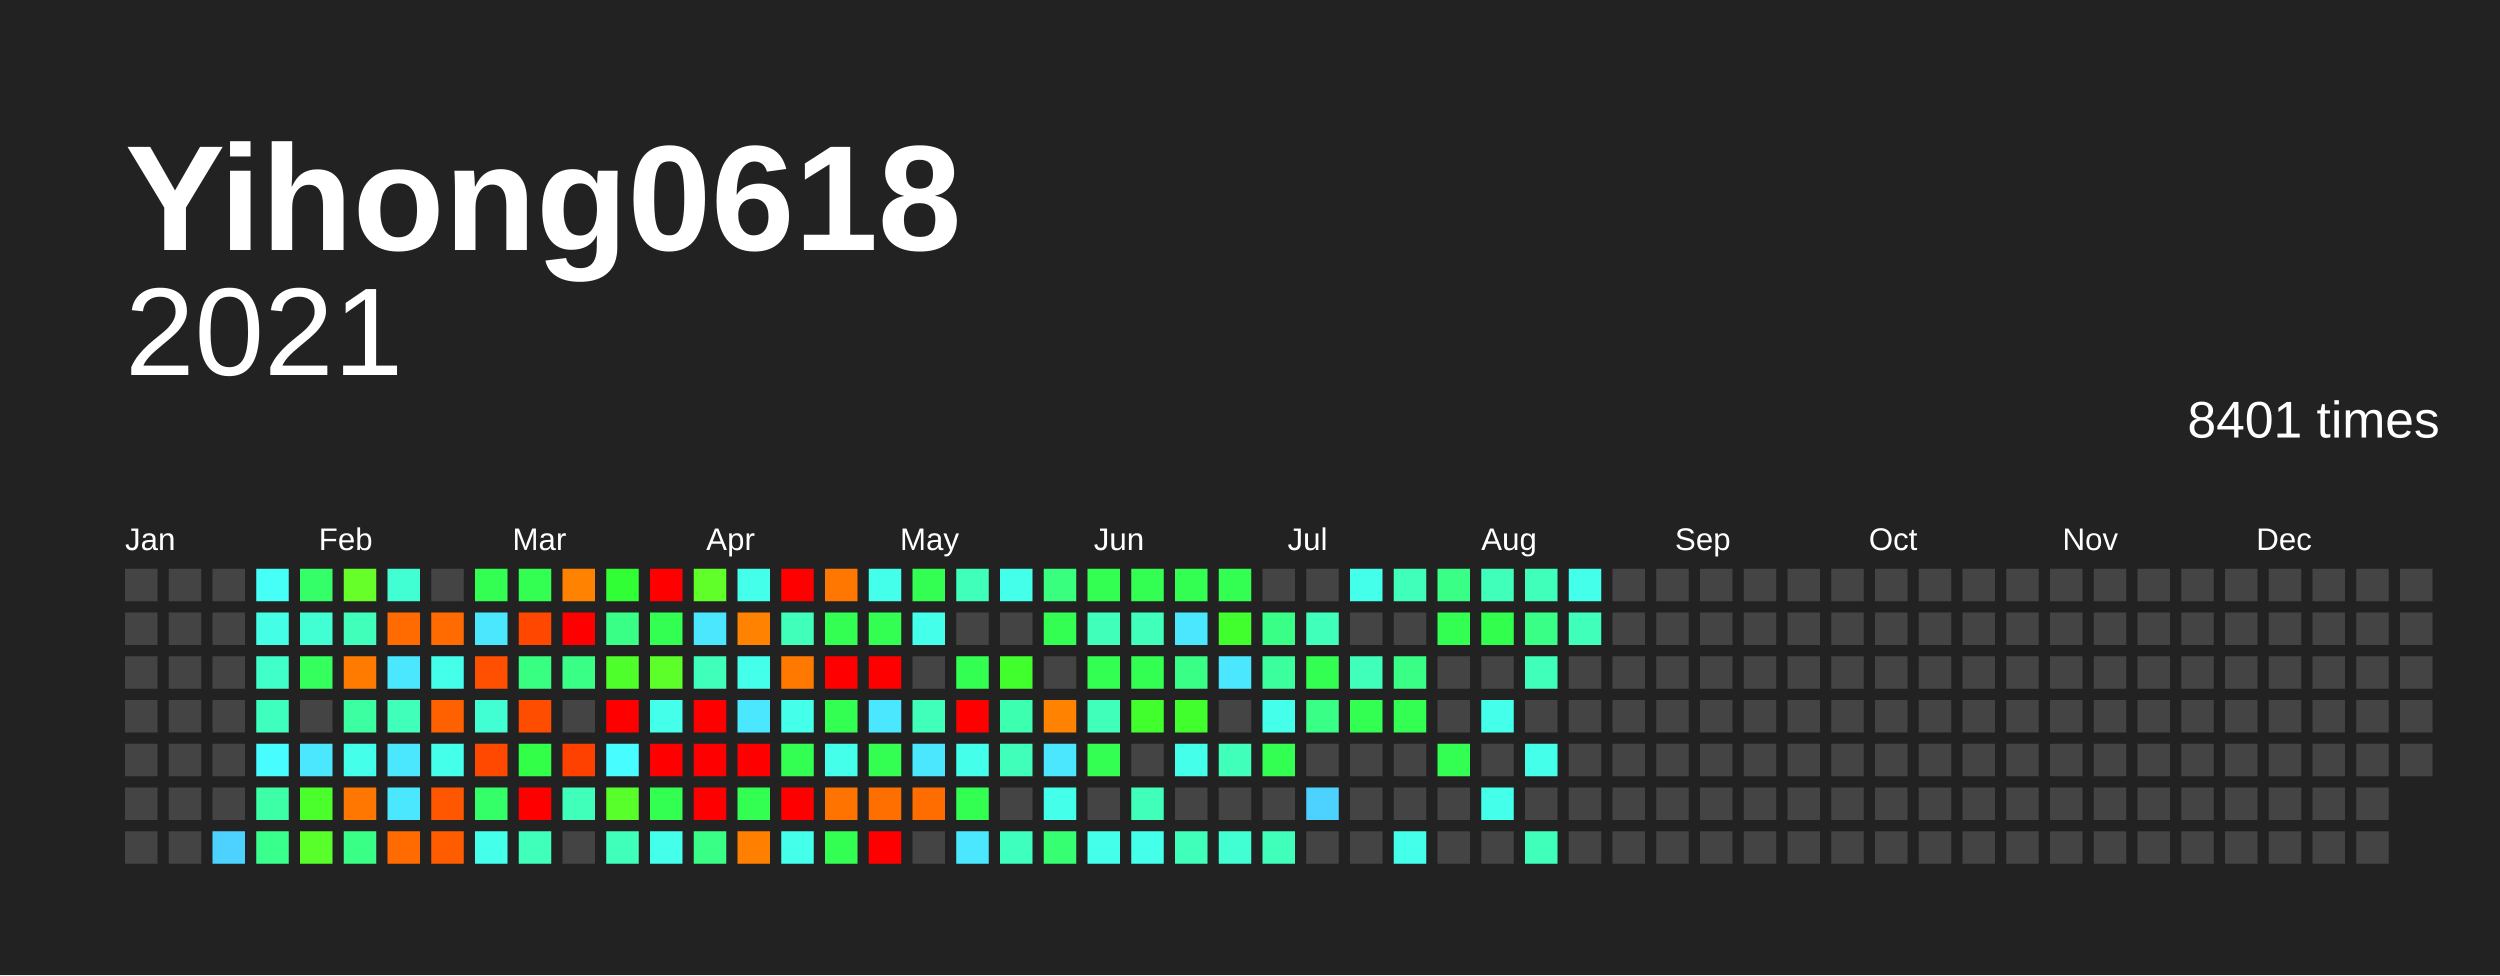
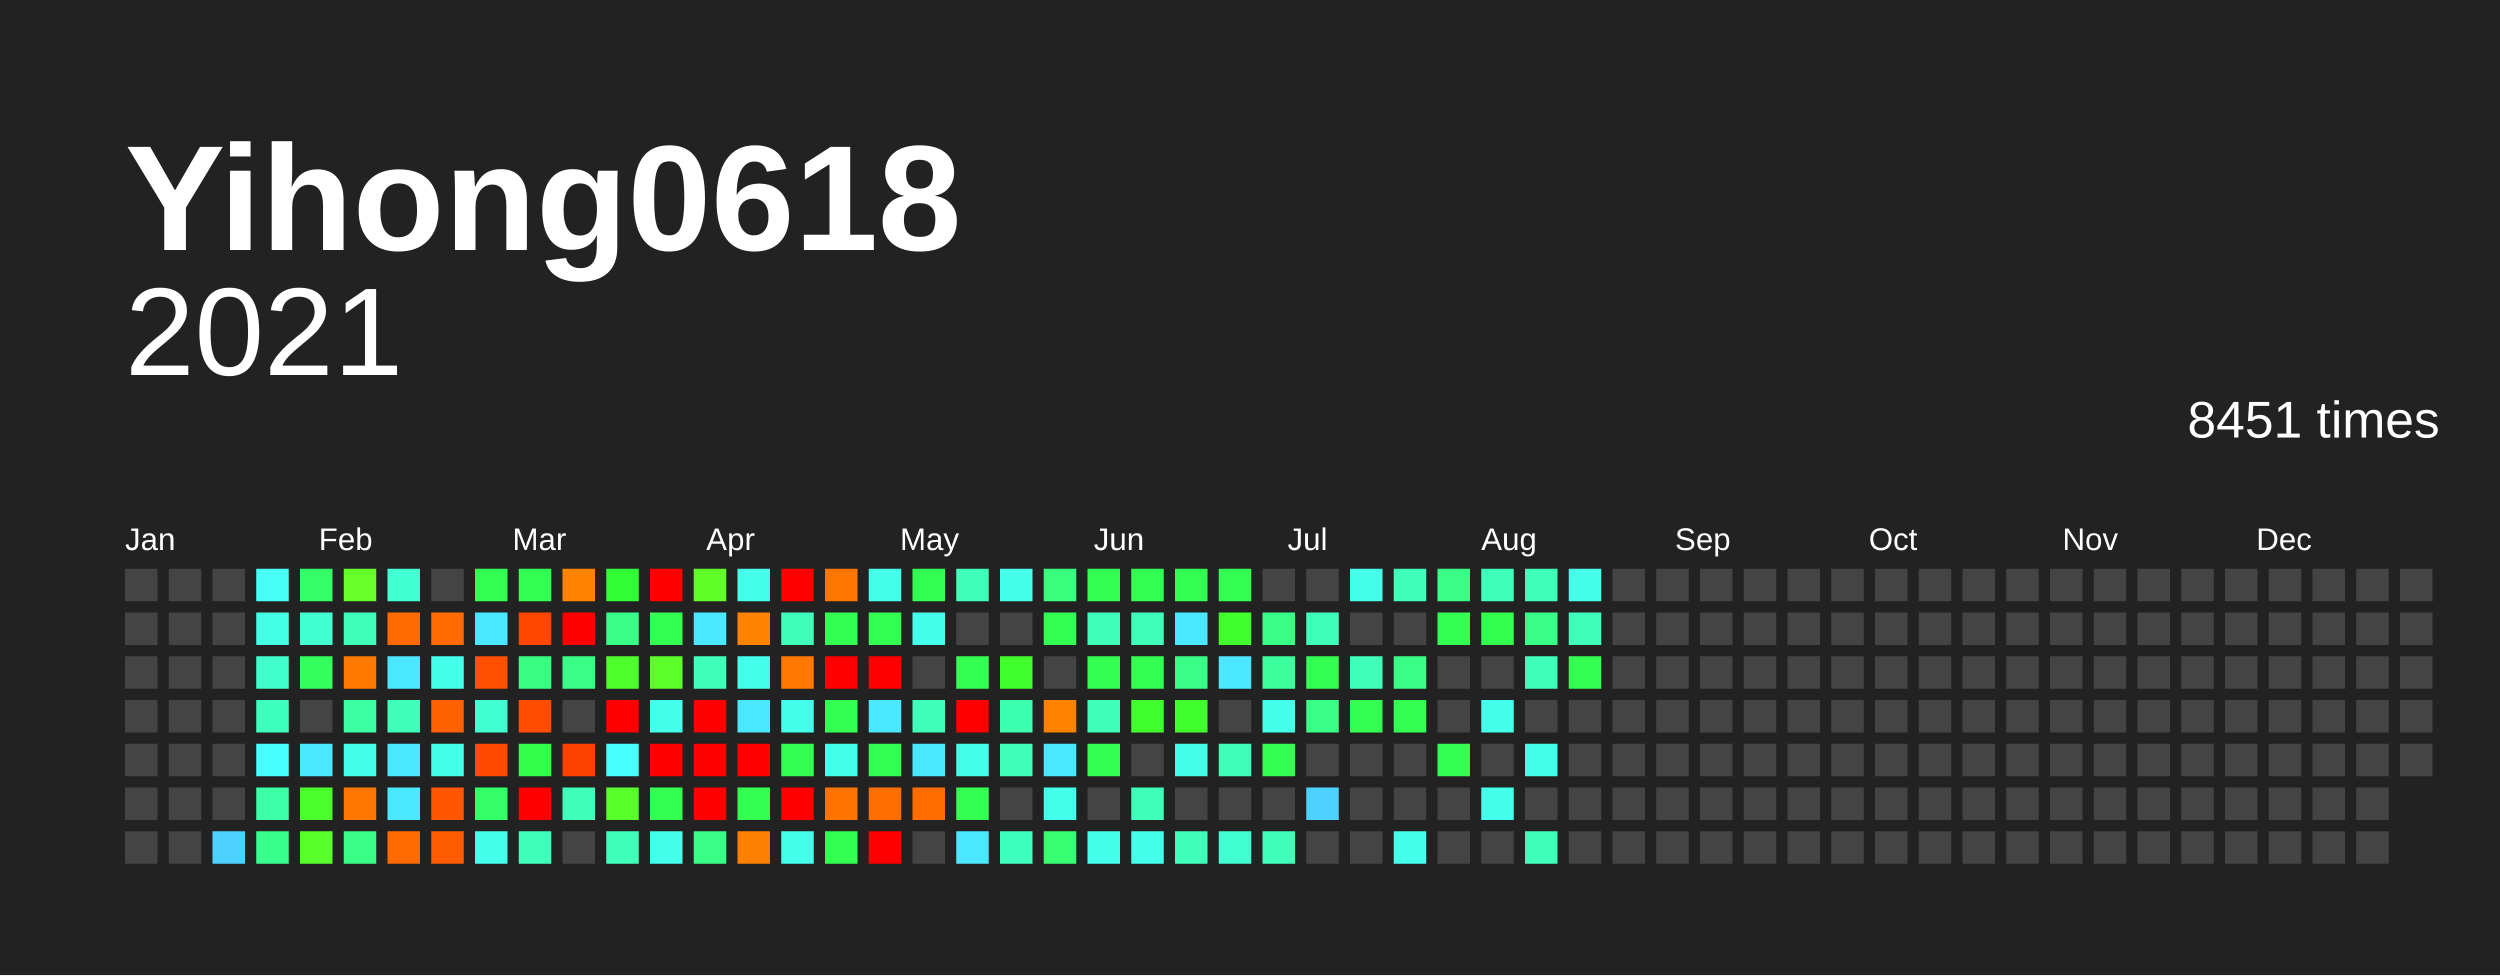
<svg xmlns="http://www.w3.org/2000/svg" baseProfile="full" height="78mm" version="1.1" viewBox="0,0,200,78" width="200mm">
  <defs />
  <rect fill="#222222" height="78" width="200" x="0" y="0" />
  <text fill="#FFFFFF" style="font-size:12px; font-family:Arial; font-weight:bold;" x="10" y="20">Yihong0618</text>
  <text alignment-baseline="hanging" fill="#FFFFFF" style="font-size:10.0px; font-family:Arial;" x="10" y="30">2021</text>
-   <text alignment-baseline="hanging" fill="#FFFFFF" style="font-size:4.125px; font-family:Arial;" x="175" y="35">8401 times</text>
+   <text alignment-baseline="hanging" fill="#FFFFFF" style="font-size:4.125px; font-family:Arial;" x="175" y="35">8451 times</text>
  <text fill="#FFFFFF" style="font-size:2.5px; font-family:Arial" x="10.0" y="44">Jan</text>
  <text fill="#FFFFFF" style="font-size:2.5px; font-family:Arial" x="25.5" y="44">Feb</text>
  <text fill="#FFFFFF" style="font-size:2.5px; font-family:Arial" x="41.0" y="44">Mar</text>
  <text fill="#FFFFFF" style="font-size:2.5px; font-family:Arial" x="56.5" y="44">Apr</text>
  <text fill="#FFFFFF" style="font-size:2.5px; font-family:Arial" x="72.0" y="44">May</text>
  <text fill="#FFFFFF" style="font-size:2.5px; font-family:Arial" x="87.5" y="44">Jun</text>
  <text fill="#FFFFFF" style="font-size:2.5px; font-family:Arial" x="103.0" y="44">Jul</text>
  <text fill="#FFFFFF" style="font-size:2.5px; font-family:Arial" x="118.5" y="44">Aug</text>
  <text fill="#FFFFFF" style="font-size:2.5px; font-family:Arial" x="134.0" y="44">Sep</text>
  <text fill="#FFFFFF" style="font-size:2.5px; font-family:Arial" x="149.5" y="44">Oct</text>
  <text fill="#FFFFFF" style="font-size:2.5px; font-family:Arial" x="165.0" y="44">Nov</text>
  <text fill="#FFFFFF" style="font-size:2.5px; font-family:Arial" x="180.5" y="44">Dec</text>
  <rect fill="#444444" height="2.6" width="2.6" x="10.0" y="45.5" />
  <rect fill="#444444" height="2.6" width="2.6" x="10.0" y="49.0" />
  <rect fill="#444444" height="2.6" width="2.6" x="10.0" y="52.5" />
  <rect fill="#444444" height="2.6" width="2.6" x="10.0" y="56.0" />
  <rect fill="#444444" height="2.6" width="2.6" x="10.0" y="59.5" />
  <rect fill="#444444" height="2.6" width="2.6" x="10.0" y="63.0" />
  <rect fill="#444444" height="2.6" width="2.6" x="10.0" y="66.5" />
  <rect fill="#444444" height="2.6" width="2.6" x="13.5" y="45.5" />
  <rect fill="#444444" height="2.6" width="2.6" x="13.5" y="49.0" />
  <rect fill="#444444" height="2.6" width="2.6" x="13.5" y="52.5" />
  <rect fill="#444444" height="2.6" width="2.6" x="13.5" y="56.0" />
  <rect fill="#444444" height="2.6" width="2.6" x="13.5" y="59.5" />
  <rect fill="#444444" height="2.6" width="2.6" x="13.5" y="63.0" />
  <rect fill="#444444" height="2.6" width="2.6" x="13.5" y="66.5" />
  <rect fill="#444444" height="2.6" width="2.6" x="17.0" y="45.5" />
  <rect fill="#444444" height="2.6" width="2.6" x="17.0" y="49.0" />
  <rect fill="#444444" height="2.6" width="2.6" x="17.0" y="52.5" />
  <rect fill="#444444" height="2.6" width="2.6" x="17.0" y="56.0" />
  <rect fill="#444444" height="2.6" width="2.6" x="17.0" y="59.5" />
  <rect fill="#444444" height="2.6" width="2.6" x="17.0" y="63.0" />
  <rect fill="#4dd2ff" height="2.6" width="2.6" x="17.0" y="66.5" />
  <rect fill="#46fff7" height="2.6" width="2.6" x="20.5" y="45.5" />
  <rect fill="#44ffe5" height="2.6" width="2.6" x="20.5" y="49.0" />
  <rect fill="#40ffc9" height="2.6" width="2.6" x="20.5" y="52.5" />
  <rect fill="#3fffbf" height="2.6" width="2.6" x="20.5" y="56.0" />
  <rect fill="#47fdff" height="2.6" width="2.6" x="20.5" y="59.5" />
  <rect fill="#3cffa6" height="2.6" width="2.6" x="20.5" y="63.0" />
  <rect fill="#39ff8d" height="2.6" width="2.6" x="20.5" y="66.5" />
  <rect fill="#35ff68" height="2.6" width="2.6" x="24.0" y="45.5" />
  <rect fill="#41ffd2" height="2.6" width="2.6" x="24.0" y="49.0" />
  <rect fill="#34ff5d" height="2.6" width="2.6" x="24.0" y="52.5" />
  <rect fill="#444444" height="2.6" width="2.6" x="24.0" y="56.0" />
  <rect fill="#4ae7ff" height="2.6" width="2.6" x="24.0" y="59.5" />
  <rect fill="#4aff2c" height="2.6" width="2.6" x="24.0" y="63.0" />
  <rect fill="#58ff2a" height="2.6" width="2.6" x="24.0" y="66.5" />
  <rect fill="#66ff29" height="2.6" width="2.6" x="27.5" y="45.5" />
  <rect fill="#3fffba" height="2.6" width="2.6" x="27.5" y="49.0" />
  <rect fill="#ff7b00" height="2.6" width="2.6" x="27.5" y="52.5" />
  <rect fill="#3cffa1" height="2.6" width="2.6" x="27.5" y="56.0" />
  <rect fill="#44ffea" height="2.6" width="2.6" x="27.5" y="59.5" />
  <rect fill="#ff7700" height="2.6" width="2.6" x="27.5" y="63.0" />
  <rect fill="#39ff87" height="2.6" width="2.6" x="27.5" y="66.5" />
  <rect fill="#41ffd2" height="2.6" width="2.6" x="31.0" y="45.5" />
  <rect fill="#ff6b00" height="2.6" width="2.6" x="31.0" y="49.0" />
  <rect fill="#4ae7ff" height="2.6" width="2.6" x="31.0" y="52.5" />
  <rect fill="#3fffba" height="2.6" width="2.6" x="31.0" y="56.0" />
  <rect fill="#4ae7ff" height="2.6" width="2.6" x="31.0" y="59.5" />
  <rect fill="#4ae7ff" height="2.6" width="2.6" x="31.0" y="63.0" />
  <rect fill="#ff6b00" height="2.6" width="2.6" x="31.0" y="66.5" />
  <rect fill="#444444" height="2.6" width="2.6" x="34.5" y="45.5" />
  <rect fill="#ff6b00" height="2.6" width="2.6" x="34.5" y="49.0" />
  <rect fill="#44ffea" height="2.6" width="2.6" x="34.5" y="52.5" />
  <rect fill="#ff6000" height="2.6" width="2.6" x="34.5" y="56.0" />
  <rect fill="#44ffea" height="2.6" width="2.6" x="34.5" y="59.5" />
  <rect fill="#ff5600" height="2.6" width="2.6" x="34.5" y="63.0" />
  <rect fill="#ff5c00" height="2.6" width="2.6" x="34.5" y="66.5" />
  <rect fill="#33ff52" height="2.6" width="2.6" x="38.0" y="45.5" />
  <rect fill="#4ae7ff" height="2.6" width="2.6" x="38.0" y="49.0" />
  <rect fill="#ff4f00" height="2.6" width="2.6" x="38.0" y="52.5" />
  <rect fill="#41ffd2" height="2.6" width="2.6" x="38.0" y="56.0" />
  <rect fill="#ff4900" height="2.6" width="2.6" x="38.0" y="59.5" />
  <rect fill="#35ff68" height="2.6" width="2.6" x="38.0" y="63.0" />
  <rect fill="#44ffea" height="2.6" width="2.6" x="38.0" y="66.5" />
  <rect fill="#33ff52" height="2.6" width="2.6" x="41.5" y="45.5" />
  <rect fill="#ff4700" height="2.6" width="2.6" x="41.5" y="49.0" />
  <rect fill="#38ff82" height="2.6" width="2.6" x="41.5" y="52.5" />
  <rect fill="#ff4d00" height="2.6" width="2.6" x="41.5" y="56.0" />
  <rect fill="#32ff47" height="2.6" width="2.6" x="41.5" y="59.5" />
  <rect fill="red" height="2.6" width="2.6" x="41.5" y="63.0" />
  <rect fill="#3fffba" height="2.6" width="2.6" x="41.5" y="66.5" />
  <rect fill="#ff8200" height="2.6" width="2.6" x="45.0" y="45.5" />
  <rect fill="red" height="2.6" width="2.6" x="45.0" y="49.0" />
  <rect fill="#39ff87" height="2.6" width="2.6" x="45.0" y="52.5" />
  <rect fill="#444444" height="2.6" width="2.6" x="45.0" y="56.0" />
  <rect fill="#ff4100" height="2.6" width="2.6" x="45.0" y="59.5" />
  <rect fill="#3fffba" height="2.6" width="2.6" x="45.0" y="63.0" />
  <rect fill="#444444" height="2.6" width="2.6" x="45.0" y="66.5" />
  <rect fill="#30ff36" height="2.6" width="2.6" x="48.5" y="45.5" />
  <rect fill="#39ff87" height="2.6" width="2.6" x="48.5" y="49.0" />
  <rect fill="#4eff2b" height="2.6" width="2.6" x="48.5" y="52.5" />
  <rect fill="red" height="2.6" width="2.6" x="48.5" y="56.0" />
  <rect fill="#47fdff" height="2.6" width="2.6" x="48.5" y="59.5" />
  <rect fill="#58ff2a" height="2.6" width="2.6" x="48.5" y="63.0" />
  <rect fill="#3fffba" height="2.6" width="2.6" x="48.5" y="66.5" />
  <rect fill="red" height="2.6" width="2.6" x="52.0" y="45.5" />
  <rect fill="#33ff52" height="2.6" width="2.6" x="52.0" y="49.0" />
  <rect fill="#5dff2a" height="2.6" width="2.6" x="52.0" y="52.5" />
  <rect fill="#44ffea" height="2.6" width="2.6" x="52.0" y="56.0" />
  <rect fill="red" height="2.6" width="2.6" x="52.0" y="59.5" />
  <rect fill="#33ff52" height="2.6" width="2.6" x="52.0" y="63.0" />
  <rect fill="#44ffea" height="2.6" width="2.6" x="52.0" y="66.5" />
  <rect fill="#61ff29" height="2.6" width="2.6" x="55.5" y="45.5" />
  <rect fill="#4ae7ff" height="2.6" width="2.6" x="55.5" y="49.0" />
  <rect fill="#3fffba" height="2.6" width="2.6" x="55.5" y="52.5" />
  <rect fill="red" height="2.6" width="2.6" x="55.5" y="56.0" />
  <rect fill="red" height="2.6" width="2.6" x="55.5" y="59.5" />
  <rect fill="red" height="2.6" width="2.6" x="55.5" y="63.0" />
  <rect fill="#39ff87" height="2.6" width="2.6" x="55.5" y="66.5" />
  <rect fill="#44ffea" height="2.6" width="2.6" x="59.0" y="45.5" />
  <rect fill="#ff8200" height="2.6" width="2.6" x="59.0" y="49.0" />
  <rect fill="#44ffea" height="2.6" width="2.6" x="59.0" y="52.5" />
  <rect fill="#4ae7ff" height="2.6" width="2.6" x="59.0" y="56.0" />
  <rect fill="red" height="2.6" width="2.6" x="59.0" y="59.5" />
  <rect fill="#33ff52" height="2.6" width="2.6" x="59.0" y="63.0" />
  <rect fill="#ff7f00" height="2.6" width="2.6" x="59.0" y="66.5" />
  <rect fill="red" height="2.6" width="2.6" x="62.5" y="45.5" />
  <rect fill="#3fffba" height="2.6" width="2.6" x="62.5" y="49.0" />
  <rect fill="#ff7900" height="2.6" width="2.6" x="62.5" y="52.5" />
  <rect fill="#44ffea" height="2.6" width="2.6" x="62.5" y="56.0" />
  <rect fill="#33ff52" height="2.6" width="2.6" x="62.5" y="59.5" />
  <rect fill="red" height="2.6" width="2.6" x="62.5" y="63.0" />
  <rect fill="#44ffea" height="2.6" width="2.6" x="62.5" y="66.5" />
  <rect fill="#ff7700" height="2.6" width="2.6" x="66.0" y="45.5" />
  <rect fill="#33ff52" height="2.6" width="2.6" x="66.0" y="49.0" />
  <rect fill="red" height="2.6" width="2.6" x="66.0" y="52.5" />
  <rect fill="#33ff52" height="2.6" width="2.6" x="66.0" y="56.0" />
  <rect fill="#44ffea" height="2.6" width="2.6" x="66.0" y="59.5" />
  <rect fill="#ff7300" height="2.6" width="2.6" x="66.0" y="63.0" />
  <rect fill="#33ff52" height="2.6" width="2.6" x="66.0" y="66.5" />
  <rect fill="#44ffea" height="2.6" width="2.6" x="69.5" y="45.5" />
  <rect fill="#33ff52" height="2.6" width="2.6" x="69.5" y="49.0" />
  <rect fill="red" height="2.6" width="2.6" x="69.5" y="52.5" />
  <rect fill="#4ae7ff" height="2.6" width="2.6" x="69.5" y="56.0" />
  <rect fill="#33ff52" height="2.6" width="2.6" x="69.5" y="59.5" />
  <rect fill="#ff6f00" height="2.6" width="2.6" x="69.5" y="63.0" />
  <rect fill="red" height="2.6" width="2.6" x="69.5" y="66.5" />
  <rect fill="#33ff52" height="2.6" width="2.6" x="73.0" y="45.5" />
  <rect fill="#44ffea" height="2.6" width="2.6" x="73.0" y="49.0" />
  <rect fill="#444444" height="2.6" width="2.6" x="73.0" y="52.5" />
  <rect fill="#3fffba" height="2.6" width="2.6" x="73.0" y="56.0" />
  <rect fill="#4ae7ff" height="2.6" width="2.6" x="73.0" y="59.5" />
  <rect fill="#ff6d00" height="2.6" width="2.6" x="73.0" y="63.0" />
  <rect fill="#444444" height="2.6" width="2.6" x="73.0" y="66.5" />
  <rect fill="#3fffba" height="2.6" width="2.6" x="76.5" y="45.5" />
  <rect fill="#444444" height="2.6" width="2.6" x="76.5" y="49.0" />
  <rect fill="#33ff52" height="2.6" width="2.6" x="76.5" y="52.5" />
  <rect fill="red" height="2.6" width="2.6" x="76.5" y="56.0" />
  <rect fill="#44ffea" height="2.6" width="2.6" x="76.5" y="59.5" />
  <rect fill="#33ff52" height="2.6" width="2.6" x="76.5" y="63.0" />
  <rect fill="#4ae7ff" height="2.6" width="2.6" x="76.5" y="66.5" />
  <rect fill="#44ffea" height="2.6" width="2.6" x="80.0" y="45.5" />
  <rect fill="#444444" height="2.6" width="2.6" x="80.0" y="49.0" />
  <rect fill="#41ff2d" height="2.6" width="2.6" x="80.0" y="52.5" />
  <rect fill="#3dffb0" height="2.6" width="2.6" x="80.0" y="56.0" />
  <rect fill="#3fffba" height="2.6" width="2.6" x="80.0" y="59.5" />
  <rect fill="#444444" height="2.6" width="2.6" x="80.0" y="63.0" />
  <rect fill="#3fffbf" height="2.6" width="2.6" x="80.0" y="66.5" />
  <rect fill="#38ff7d" height="2.6" width="2.6" x="83.5" y="45.5" />
  <rect fill="#33ff52" height="2.6" width="2.6" x="83.5" y="49.0" />
  <rect fill="#444444" height="2.6" width="2.6" x="83.5" y="52.5" />
  <rect fill="#ff8200" height="2.6" width="2.6" x="83.5" y="56.0" />
  <rect fill="#4ae7ff" height="2.6" width="2.6" x="83.5" y="59.5" />
  <rect fill="#44ffea" height="2.6" width="2.6" x="83.5" y="63.0" />
  <rect fill="#36ff72" height="2.6" width="2.6" x="83.5" y="66.5" />
  <rect fill="#33ff52" height="2.6" width="2.6" x="87.0" y="45.5" />
  <rect fill="#3fffba" height="2.6" width="2.6" x="87.0" y="49.0" />
  <rect fill="#33ff52" height="2.6" width="2.6" x="87.0" y="52.5" />
  <rect fill="#3fffba" height="2.6" width="2.6" x="87.0" y="56.0" />
  <rect fill="#33ff52" height="2.6" width="2.6" x="87.0" y="59.5" />
  <rect fill="#444444" height="2.6" width="2.6" x="87.0" y="63.0" />
  <rect fill="#44ffea" height="2.6" width="2.6" x="87.0" y="66.5" />
  <rect fill="#33ff52" height="2.6" width="2.6" x="90.5" y="45.5" />
  <rect fill="#3fffba" height="2.6" width="2.6" x="90.5" y="49.0" />
  <rect fill="#33ff52" height="2.6" width="2.6" x="90.5" y="52.5" />
  <rect fill="#41ff2d" height="2.6" width="2.6" x="90.5" y="56.0" />
  <rect fill="#444444" height="2.6" width="2.6" x="90.5" y="59.5" />
  <rect fill="#3fffba" height="2.6" width="2.6" x="90.5" y="63.0" />
  <rect fill="#44ffea" height="2.6" width="2.6" x="90.5" y="66.5" />
  <rect fill="#33ff52" height="2.6" width="2.6" x="94.0" y="45.5" />
  <rect fill="#4ae7ff" height="2.6" width="2.6" x="94.0" y="49.0" />
  <rect fill="#39ff87" height="2.6" width="2.6" x="94.0" y="52.5" />
  <rect fill="#41ff2d" height="2.6" width="2.6" x="94.0" y="56.0" />
  <rect fill="#44ffea" height="2.6" width="2.6" x="94.0" y="59.5" />
  <rect fill="#444444" height="2.6" width="2.6" x="94.0" y="63.0" />
  <rect fill="#3fffba" height="2.6" width="2.6" x="94.0" y="66.5" />
  <rect fill="#33ff52" height="2.6" width="2.6" x="97.5" y="45.5" />
  <rect fill="#41ff2d" height="2.6" width="2.6" x="97.5" y="49.0" />
  <rect fill="#4ae7ff" height="2.6" width="2.6" x="97.5" y="52.5" />
  <rect fill="#444444" height="2.6" width="2.6" x="97.5" y="56.0" />
  <rect fill="#3fffba" height="2.6" width="2.6" x="97.5" y="59.5" />
  <rect fill="#444444" height="2.6" width="2.6" x="97.5" y="63.0" />
  <rect fill="#41ffd2" height="2.6" width="2.6" x="97.5" y="66.5" />
  <rect fill="#444444" height="2.6" width="2.6" x="101.0" y="45.5" />
  <rect fill="#39ff87" height="2.6" width="2.6" x="101.0" y="49.0" />
  <rect fill="#3bff9c" height="2.6" width="2.6" x="101.0" y="52.5" />
  <rect fill="#44ffea" height="2.6" width="2.6" x="101.0" y="56.0" />
  <rect fill="#33ff52" height="2.6" width="2.6" x="101.0" y="59.5" />
  <rect fill="#444444" height="2.6" width="2.6" x="101.0" y="63.0" />
  <rect fill="#3fffba" height="2.6" width="2.6" x="101.0" y="66.5" />
  <rect fill="#444444" height="2.6" width="2.6" x="104.5" y="45.5" />
  <rect fill="#3fffba" height="2.6" width="2.6" x="104.5" y="49.0" />
  <rect fill="#33ff52" height="2.6" width="2.6" x="104.5" y="52.5" />
  <rect fill="#39ff87" height="2.6" width="2.6" x="104.5" y="56.0" />
  <rect fill="#444444" height="2.6" width="2.6" x="104.5" y="59.5" />
  <rect fill="#4dd2ff" height="2.6" width="2.6" x="104.5" y="63.0" />
  <rect fill="#444444" height="2.6" width="2.6" x="104.5" y="66.5" />
  <rect fill="#44ffea" height="2.6" width="2.6" x="108.0" y="45.5" />
  <rect fill="#444444" height="2.6" width="2.6" x="108.0" y="49.0" />
  <rect fill="#3fffba" height="2.6" width="2.6" x="108.0" y="52.5" />
  <rect fill="#33ff52" height="2.6" width="2.6" x="108.0" y="56.0" />
  <rect fill="#444444" height="2.6" width="2.6" x="108.0" y="59.5" />
  <rect fill="#444444" height="2.6" width="2.6" x="108.0" y="63.0" />
  <rect fill="#444444" height="2.6" width="2.6" x="108.0" y="66.5" />
  <rect fill="#3fffba" height="2.6" width="2.6" x="111.5" y="45.5" />
  <rect fill="#444444" height="2.6" width="2.6" x="111.5" y="49.0" />
  <rect fill="#39ff87" height="2.6" width="2.6" x="111.5" y="52.5" />
  <rect fill="#33ff52" height="2.6" width="2.6" x="111.5" y="56.0" />
  <rect fill="#444444" height="2.6" width="2.6" x="111.5" y="59.5" />
  <rect fill="#444444" height="2.6" width="2.6" x="111.5" y="63.0" />
  <rect fill="#44ffea" height="2.6" width="2.6" x="111.5" y="66.5" />
  <rect fill="#39ff87" height="2.6" width="2.6" x="115.0" y="45.5" />
  <rect fill="#33ff52" height="2.6" width="2.6" x="115.0" y="49.0" />
  <rect fill="#444444" height="2.6" width="2.6" x="115.0" y="52.5" />
  <rect fill="#444444" height="2.6" width="2.6" x="115.0" y="56.0" />
  <rect fill="#33ff52" height="2.6" width="2.6" x="115.0" y="59.5" />
  <rect fill="#444444" height="2.6" width="2.6" x="115.0" y="63.0" />
  <rect fill="#444444" height="2.6" width="2.6" x="115.0" y="66.5" />
  <rect fill="#3fffba" height="2.6" width="2.6" x="118.5" y="45.5" />
  <rect fill="#32ff4d" height="2.6" width="2.6" x="118.5" y="49.0" />
  <rect fill="#444444" height="2.6" width="2.6" x="118.5" y="52.5" />
  <rect fill="#44ffea" height="2.6" width="2.6" x="118.5" y="56.0" />
  <rect fill="#444444" height="2.6" width="2.6" x="118.5" y="59.5" />
  <rect fill="#44ffea" height="2.6" width="2.6" x="118.5" y="63.0" />
  <rect fill="#444444" height="2.6" width="2.6" x="118.5" y="66.5" />
  <rect fill="#3fffba" height="2.6" width="2.6" x="122.0" y="45.5" />
  <rect fill="#39ff87" height="2.6" width="2.6" x="122.0" y="49.0" />
  <rect fill="#3fffba" height="2.6" width="2.6" x="122.0" y="52.5" />
  <rect fill="#444444" height="2.6" width="2.6" x="122.0" y="56.0" />
  <rect fill="#44ffea" height="2.6" width="2.6" x="122.0" y="59.5" />
  <rect fill="#444444" height="2.6" width="2.6" x="122.0" y="63.0" />
  <rect fill="#3fffba" height="2.6" width="2.6" x="122.0" y="66.5" />
  <rect fill="#44ffea" height="2.6" width="2.6" x="125.5" y="45.5" />
  <rect fill="#3fffba" height="2.6" width="2.6" x="125.5" y="49.0" />
-   <rect fill="#444444" height="2.6" width="2.6" x="125.5" y="52.5" />
+   <rect fill="#33ff52" height="2.6" width="2.6" x="125.5" y="52.5" />
  <rect fill="#444444" height="2.6" width="2.6" x="125.5" y="56.0" />
  <rect fill="#444444" height="2.6" width="2.6" x="125.5" y="59.5" />
  <rect fill="#444444" height="2.6" width="2.6" x="125.5" y="63.0" />
  <rect fill="#444444" height="2.6" width="2.6" x="125.5" y="66.5" />
  <rect fill="#444444" height="2.6" width="2.6" x="129.0" y="45.5" />
  <rect fill="#444444" height="2.6" width="2.6" x="129.0" y="49.0" />
  <rect fill="#444444" height="2.6" width="2.6" x="129.0" y="52.5" />
  <rect fill="#444444" height="2.6" width="2.6" x="129.0" y="56.0" />
  <rect fill="#444444" height="2.6" width="2.6" x="129.0" y="59.5" />
  <rect fill="#444444" height="2.6" width="2.6" x="129.0" y="63.0" />
  <rect fill="#444444" height="2.6" width="2.6" x="129.0" y="66.5" />
  <rect fill="#444444" height="2.6" width="2.6" x="132.5" y="45.5" />
  <rect fill="#444444" height="2.6" width="2.6" x="132.5" y="49.0" />
  <rect fill="#444444" height="2.6" width="2.6" x="132.5" y="52.5" />
  <rect fill="#444444" height="2.6" width="2.6" x="132.5" y="56.0" />
  <rect fill="#444444" height="2.6" width="2.6" x="132.5" y="59.5" />
  <rect fill="#444444" height="2.6" width="2.6" x="132.5" y="63.0" />
  <rect fill="#444444" height="2.6" width="2.6" x="132.5" y="66.5" />
  <rect fill="#444444" height="2.6" width="2.6" x="136.0" y="45.5" />
  <rect fill="#444444" height="2.6" width="2.6" x="136.0" y="49.0" />
  <rect fill="#444444" height="2.6" width="2.6" x="136.0" y="52.5" />
  <rect fill="#444444" height="2.6" width="2.6" x="136.0" y="56.0" />
  <rect fill="#444444" height="2.6" width="2.6" x="136.0" y="59.5" />
  <rect fill="#444444" height="2.6" width="2.6" x="136.0" y="63.0" />
  <rect fill="#444444" height="2.6" width="2.6" x="136.0" y="66.5" />
  <rect fill="#444444" height="2.6" width="2.6" x="139.5" y="45.5" />
  <rect fill="#444444" height="2.6" width="2.6" x="139.5" y="49.0" />
  <rect fill="#444444" height="2.6" width="2.6" x="139.5" y="52.5" />
  <rect fill="#444444" height="2.6" width="2.6" x="139.5" y="56.0" />
  <rect fill="#444444" height="2.6" width="2.6" x="139.5" y="59.5" />
  <rect fill="#444444" height="2.6" width="2.6" x="139.5" y="63.0" />
  <rect fill="#444444" height="2.6" width="2.6" x="139.5" y="66.5" />
  <rect fill="#444444" height="2.6" width="2.6" x="143.0" y="45.5" />
  <rect fill="#444444" height="2.6" width="2.6" x="143.0" y="49.0" />
  <rect fill="#444444" height="2.6" width="2.6" x="143.0" y="52.5" />
  <rect fill="#444444" height="2.6" width="2.6" x="143.0" y="56.0" />
  <rect fill="#444444" height="2.6" width="2.6" x="143.0" y="59.5" />
  <rect fill="#444444" height="2.6" width="2.6" x="143.0" y="63.0" />
  <rect fill="#444444" height="2.6" width="2.6" x="143.0" y="66.5" />
  <rect fill="#444444" height="2.6" width="2.6" x="146.5" y="45.5" />
  <rect fill="#444444" height="2.6" width="2.6" x="146.5" y="49.0" />
  <rect fill="#444444" height="2.6" width="2.6" x="146.5" y="52.5" />
  <rect fill="#444444" height="2.6" width="2.6" x="146.5" y="56.0" />
  <rect fill="#444444" height="2.6" width="2.6" x="146.5" y="59.5" />
  <rect fill="#444444" height="2.6" width="2.6" x="146.5" y="63.0" />
  <rect fill="#444444" height="2.6" width="2.6" x="146.5" y="66.5" />
  <rect fill="#444444" height="2.6" width="2.6" x="150.0" y="45.5" />
  <rect fill="#444444" height="2.6" width="2.6" x="150.0" y="49.0" />
  <rect fill="#444444" height="2.6" width="2.6" x="150.0" y="52.5" />
  <rect fill="#444444" height="2.6" width="2.6" x="150.0" y="56.0" />
  <rect fill="#444444" height="2.6" width="2.6" x="150.0" y="59.5" />
  <rect fill="#444444" height="2.6" width="2.6" x="150.0" y="63.0" />
  <rect fill="#444444" height="2.6" width="2.6" x="150.0" y="66.5" />
  <rect fill="#444444" height="2.6" width="2.6" x="153.5" y="45.5" />
  <rect fill="#444444" height="2.6" width="2.6" x="153.5" y="49.0" />
  <rect fill="#444444" height="2.6" width="2.6" x="153.5" y="52.5" />
  <rect fill="#444444" height="2.6" width="2.6" x="153.5" y="56.0" />
  <rect fill="#444444" height="2.6" width="2.6" x="153.5" y="59.5" />
  <rect fill="#444444" height="2.6" width="2.6" x="153.5" y="63.0" />
  <rect fill="#444444" height="2.6" width="2.6" x="153.5" y="66.5" />
  <rect fill="#444444" height="2.6" width="2.6" x="157.0" y="45.5" />
  <rect fill="#444444" height="2.6" width="2.6" x="157.0" y="49.0" />
  <rect fill="#444444" height="2.6" width="2.6" x="157.0" y="52.5" />
  <rect fill="#444444" height="2.6" width="2.6" x="157.0" y="56.0" />
  <rect fill="#444444" height="2.6" width="2.6" x="157.0" y="59.5" />
  <rect fill="#444444" height="2.6" width="2.6" x="157.0" y="63.0" />
  <rect fill="#444444" height="2.6" width="2.6" x="157.0" y="66.5" />
  <rect fill="#444444" height="2.6" width="2.6" x="160.5" y="45.5" />
  <rect fill="#444444" height="2.6" width="2.6" x="160.5" y="49.0" />
  <rect fill="#444444" height="2.6" width="2.6" x="160.5" y="52.5" />
  <rect fill="#444444" height="2.6" width="2.6" x="160.5" y="56.0" />
  <rect fill="#444444" height="2.6" width="2.6" x="160.5" y="59.5" />
  <rect fill="#444444" height="2.6" width="2.6" x="160.5" y="63.0" />
  <rect fill="#444444" height="2.6" width="2.6" x="160.5" y="66.5" />
  <rect fill="#444444" height="2.6" width="2.6" x="164.0" y="45.5" />
  <rect fill="#444444" height="2.6" width="2.6" x="164.0" y="49.0" />
  <rect fill="#444444" height="2.6" width="2.6" x="164.0" y="52.5" />
  <rect fill="#444444" height="2.6" width="2.6" x="164.0" y="56.0" />
  <rect fill="#444444" height="2.6" width="2.6" x="164.0" y="59.5" />
  <rect fill="#444444" height="2.6" width="2.6" x="164.0" y="63.0" />
  <rect fill="#444444" height="2.6" width="2.6" x="164.0" y="66.5" />
  <rect fill="#444444" height="2.6" width="2.6" x="167.5" y="45.5" />
  <rect fill="#444444" height="2.6" width="2.6" x="167.5" y="49.0" />
  <rect fill="#444444" height="2.6" width="2.6" x="167.5" y="52.5" />
  <rect fill="#444444" height="2.6" width="2.6" x="167.5" y="56.0" />
  <rect fill="#444444" height="2.6" width="2.6" x="167.5" y="59.5" />
  <rect fill="#444444" height="2.6" width="2.6" x="167.5" y="63.0" />
  <rect fill="#444444" height="2.6" width="2.6" x="167.5" y="66.5" />
  <rect fill="#444444" height="2.6" width="2.6" x="171.0" y="45.5" />
  <rect fill="#444444" height="2.6" width="2.6" x="171.0" y="49.0" />
  <rect fill="#444444" height="2.6" width="2.6" x="171.0" y="52.5" />
  <rect fill="#444444" height="2.6" width="2.6" x="171.0" y="56.0" />
  <rect fill="#444444" height="2.6" width="2.6" x="171.0" y="59.5" />
  <rect fill="#444444" height="2.6" width="2.6" x="171.0" y="63.0" />
  <rect fill="#444444" height="2.6" width="2.6" x="171.0" y="66.5" />
  <rect fill="#444444" height="2.6" width="2.6" x="174.5" y="45.5" />
  <rect fill="#444444" height="2.6" width="2.6" x="174.5" y="49.0" />
  <rect fill="#444444" height="2.6" width="2.6" x="174.5" y="52.5" />
  <rect fill="#444444" height="2.6" width="2.6" x="174.5" y="56.0" />
  <rect fill="#444444" height="2.6" width="2.6" x="174.5" y="59.5" />
  <rect fill="#444444" height="2.6" width="2.6" x="174.5" y="63.0" />
  <rect fill="#444444" height="2.6" width="2.6" x="174.5" y="66.5" />
  <rect fill="#444444" height="2.6" width="2.6" x="178.0" y="45.5" />
  <rect fill="#444444" height="2.6" width="2.6" x="178.0" y="49.0" />
  <rect fill="#444444" height="2.6" width="2.6" x="178.0" y="52.5" />
  <rect fill="#444444" height="2.6" width="2.6" x="178.0" y="56.0" />
  <rect fill="#444444" height="2.6" width="2.6" x="178.0" y="59.5" />
  <rect fill="#444444" height="2.6" width="2.6" x="178.0" y="63.0" />
  <rect fill="#444444" height="2.6" width="2.6" x="178.0" y="66.5" />
  <rect fill="#444444" height="2.6" width="2.6" x="181.5" y="45.5" />
  <rect fill="#444444" height="2.6" width="2.6" x="181.5" y="49.0" />
  <rect fill="#444444" height="2.6" width="2.6" x="181.5" y="52.5" />
  <rect fill="#444444" height="2.6" width="2.6" x="181.5" y="56.0" />
  <rect fill="#444444" height="2.6" width="2.6" x="181.5" y="59.5" />
  <rect fill="#444444" height="2.6" width="2.6" x="181.5" y="63.0" />
  <rect fill="#444444" height="2.6" width="2.6" x="181.5" y="66.5" />
  <rect fill="#444444" height="2.6" width="2.6" x="185.0" y="45.5" />
  <rect fill="#444444" height="2.6" width="2.6" x="185.0" y="49.0" />
  <rect fill="#444444" height="2.6" width="2.6" x="185.0" y="52.5" />
  <rect fill="#444444" height="2.6" width="2.6" x="185.0" y="56.0" />
  <rect fill="#444444" height="2.6" width="2.6" x="185.0" y="59.5" />
  <rect fill="#444444" height="2.6" width="2.6" x="185.0" y="63.0" />
  <rect fill="#444444" height="2.6" width="2.6" x="185.0" y="66.5" />
  <rect fill="#444444" height="2.6" width="2.6" x="188.5" y="45.5" />
  <rect fill="#444444" height="2.6" width="2.6" x="188.5" y="49.0" />
  <rect fill="#444444" height="2.6" width="2.6" x="188.5" y="52.5" />
  <rect fill="#444444" height="2.6" width="2.6" x="188.5" y="56.0" />
  <rect fill="#444444" height="2.6" width="2.6" x="188.5" y="59.5" />
  <rect fill="#444444" height="2.6" width="2.6" x="188.5" y="63.0" />
  <rect fill="#444444" height="2.6" width="2.6" x="188.5" y="66.5" />
  <rect fill="#444444" height="2.6" width="2.6" x="192.0" y="45.5" />
  <rect fill="#444444" height="2.6" width="2.6" x="192.0" y="49.0" />
  <rect fill="#444444" height="2.6" width="2.6" x="192.0" y="52.5" />
  <rect fill="#444444" height="2.6" width="2.6" x="192.0" y="56.0" />
  <rect fill="#444444" height="2.6" width="2.6" x="192.0" y="59.5" />
</svg>
